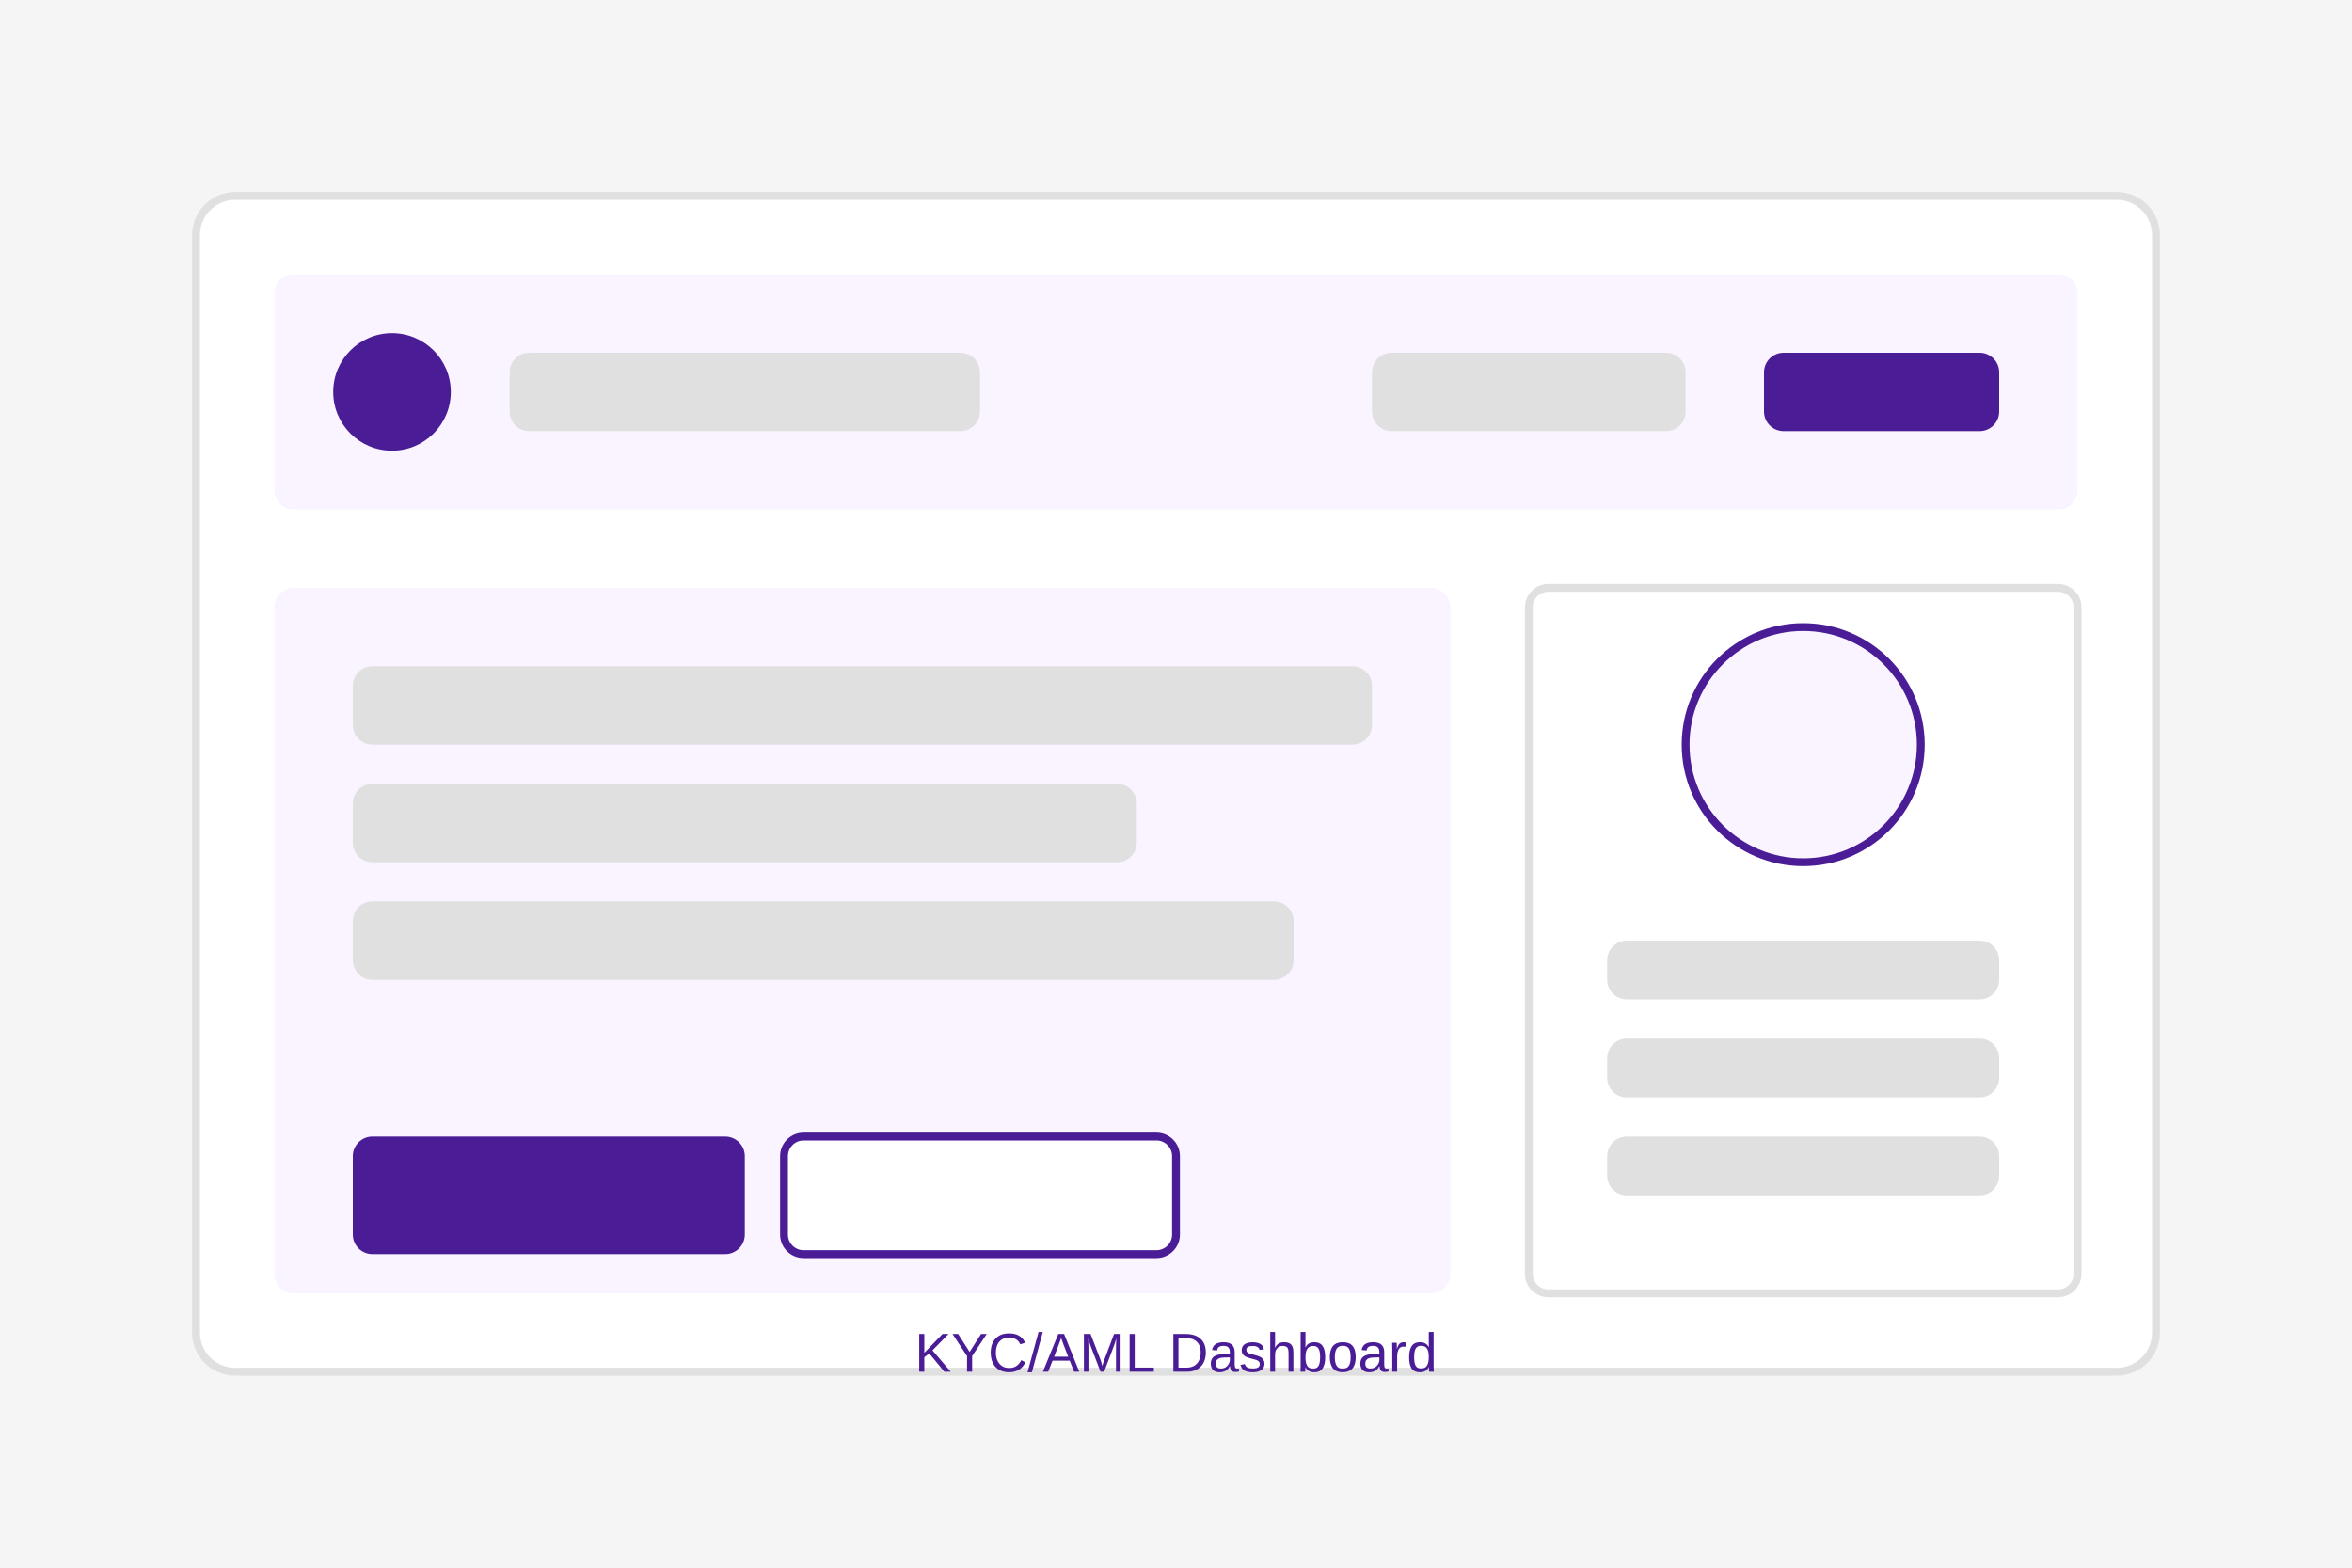
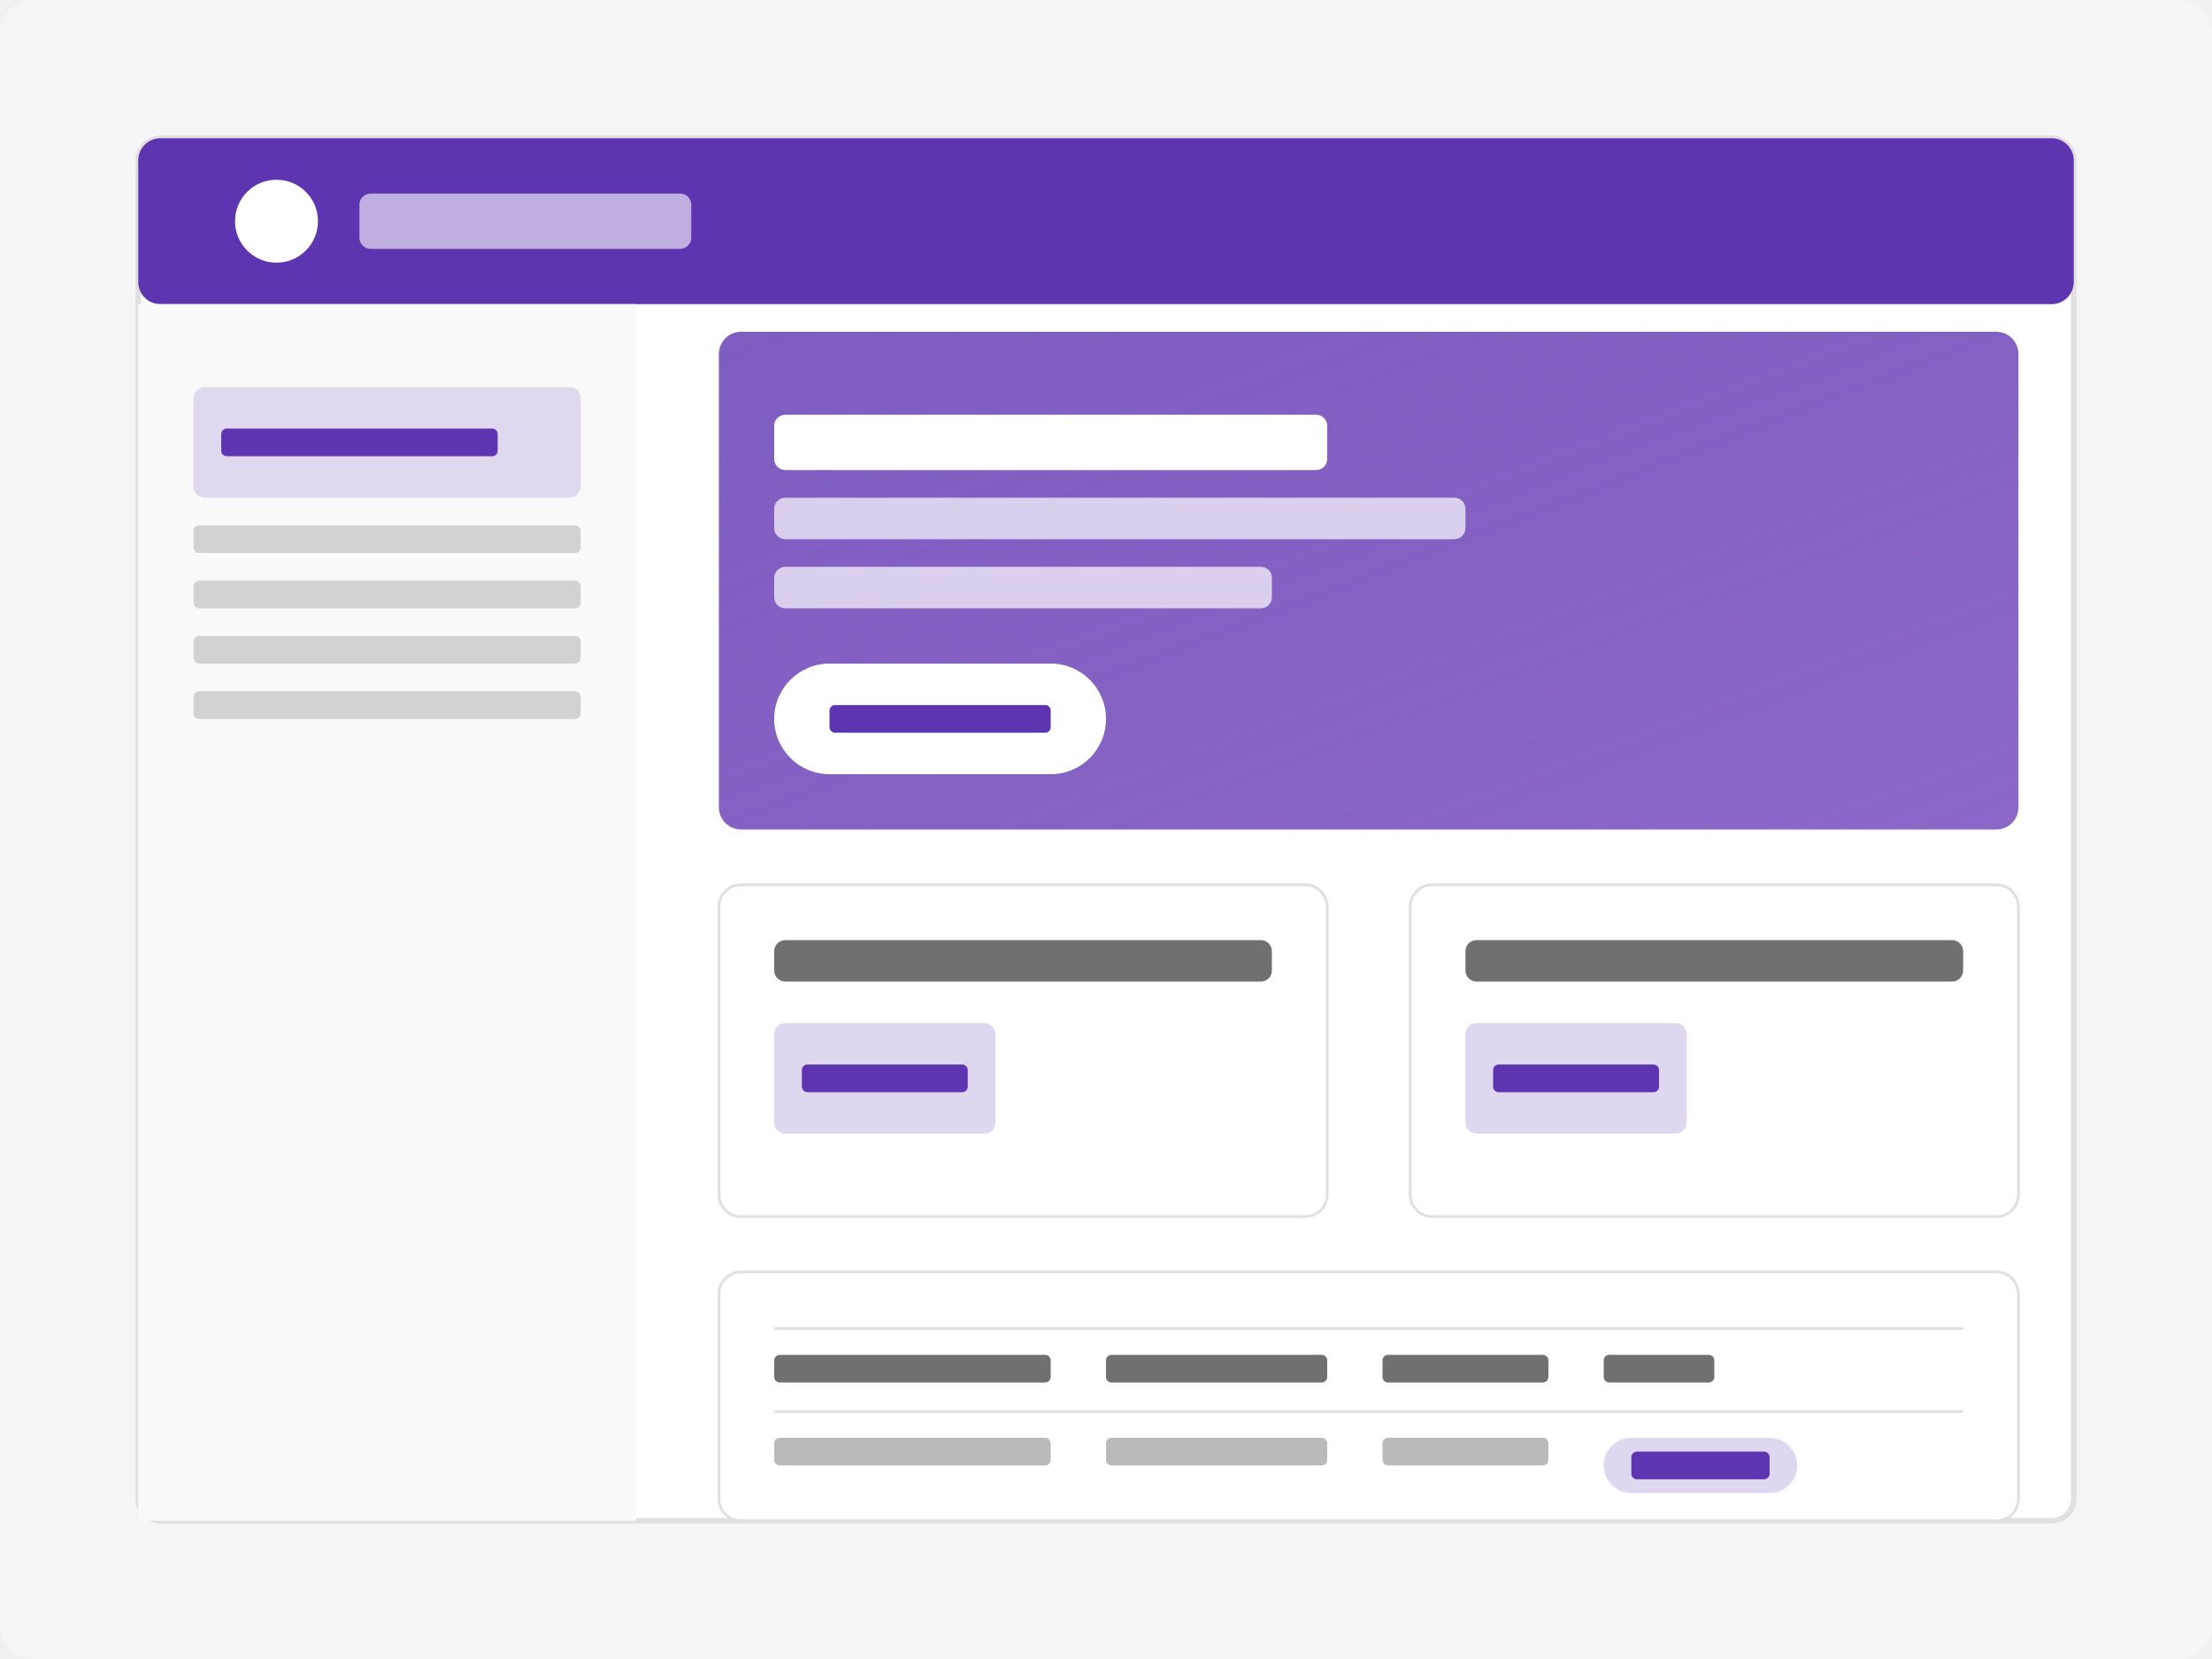
- <svg xmlns="http://www.w3.org/2000/svg" width="600" height="400" viewBox="0 0 600 400" fill="none">
-   <rect width="600" height="400" fill="#F5F5F5" />
-   <rect x="50" y="50" width="500" height="300" rx="10" fill="white" stroke="#E0E0E0" stroke-width="2" />
-   <rect x="70" y="70" width="460" height="60" rx="5" fill="#F9F4FF" />
-   <circle cx="100" cy="100" r="15" fill="#4A1D96" />
-   <rect x="130" y="90" width="120" height="20" rx="5" fill="#E0E0E0" />
-   <rect x="350" y="90" width="80" height="20" rx="5" fill="#E0E0E0" />
-   <rect x="450" y="90" width="60" height="20" rx="5" fill="#4A1D96" />
-   <rect x="70" y="150" width="300" height="180" rx="5" fill="#F9F4FF" />
-   <rect x="90" y="170" width="260" height="20" rx="5" fill="#E0E0E0" />
-   <rect x="90" y="200" width="200" height="20" rx="5" fill="#E0E0E0" />
-   <rect x="90" y="230" width="240" height="20" rx="5" fill="#E0E0E0" />
-   <rect x="90" y="290" width="100" height="30" rx="5" fill="#4A1D96" />
-   <rect x="200" y="290" width="100" height="30" rx="5" stroke="#4A1D96" stroke-width="2" fill="white" />
-   <rect x="390" y="150" width="140" height="180" rx="5" fill="white" stroke="#E0E0E0" stroke-width="2" />
-   <circle cx="460" cy="190" r="30" fill="#F9F4FF" stroke="#4A1D96" stroke-width="2" />
-   <rect x="410" y="240" width="100" height="15" rx="5" fill="#E0E0E0" />
-   <rect x="410" y="265" width="100" height="15" rx="5" fill="#E0E0E0" />
-   <rect x="410" y="290" width="100" height="15" rx="5" fill="#E0E0E0" />
-   <text x="300" y="350" font-family="Arial" font-size="14" text-anchor="middle" fill="#4A1D96">KYC/AML Dashboard</text>
+ <svg xmlns="http://www.w3.org/2000/svg" width="800" height="600" viewBox="0 0 800 600">
+   <defs>
+     <linearGradient id="grad1" x1="0%" y1="0%" x2="100%" y2="100%">
+       <stop offset="0%" style="stop-color:#5e35b1;stop-opacity:0.8" />
+       <stop offset="100%" style="stop-color:#7e57c2;stop-opacity:0.9" />
+     </linearGradient>
+   </defs>
+   <rect width="800" height="600" fill="#f5f5f5" rx="12" ry="12" />
+   <rect x="50" y="50" width="700" height="500" rx="8" ry="8" fill="#ffffff" stroke="#e0e0e0" stroke-width="2" />
+   <rect x="50" y="50" width="700" height="60" rx="8" ry="8" fill="#5e35b1" />
+   <circle cx="100" cy="80" r="15" fill="#ffffff" />
+   <rect x="130" y="70" width="120" height="20" rx="4" ry="4" fill="#ffffff" opacity="0.6" />
+   <rect x="50" y="110" width="180" height="440" fill="#f9f9f9" />
+   <rect x="70" y="140" width="140" height="40" rx="4" ry="4" fill="#7e57c2" opacity="0.2" />
+   <rect x="80" y="155" width="100" height="10" rx="2" ry="2" fill="#5e35b1" />
+   <rect x="70" y="190" width="140" height="10" rx="2" ry="2" fill="#757575" opacity="0.3" />
+   <rect x="70" y="210" width="140" height="10" rx="2" ry="2" fill="#757575" opacity="0.3" />
+   <rect x="70" y="230" width="140" height="10" rx="2" ry="2" fill="#757575" opacity="0.3" />
+   <rect x="70" y="250" width="140" height="10" rx="2" ry="2" fill="#757575" opacity="0.3" />
+   <rect x="260" y="120" width="470" height="180" rx="8" ry="8" fill="url(#grad1)" />
+   <rect x="280" y="150" width="200" height="20" rx="4" ry="4" fill="#ffffff" />
+   <rect x="280" y="180" width="250" height="15" rx="4" ry="4" fill="#ffffff" opacity="0.7" />
+   <rect x="280" y="205" width="180" height="15" rx="4" ry="4" fill="#ffffff" opacity="0.7" />
+   <rect x="280" y="240" width="120" height="40" rx="20" ry="20" fill="#ffffff" />
+   <rect x="300" y="255" width="80" height="10" rx="2" ry="2" fill="#5e35b1" />
+   <rect x="260" y="320" width="220" height="120" rx="8" ry="8" fill="#ffffff" stroke="#e0e0e0" stroke-width="1" />
+   <rect x="280" y="340" width="180" height="15" rx="4" ry="4" fill="#333333" opacity="0.7" />
+   <rect x="280" y="370" width="80" height="40" rx="4" ry="4" fill="#5e35b1" opacity="0.2" />
+   <rect x="290" y="385" width="60" height="10" rx="2" ry="2" fill="#5e35b1" />
+   <rect x="510" y="320" width="220" height="120" rx="8" ry="8" fill="#ffffff" stroke="#e0e0e0" stroke-width="1" />
+   <rect x="530" y="340" width="180" height="15" rx="4" ry="4" fill="#333333" opacity="0.7" />
+   <rect x="530" y="370" width="80" height="40" rx="4" ry="4" fill="#5e35b1" opacity="0.2" />
+   <rect x="540" y="385" width="60" height="10" rx="2" ry="2" fill="#5e35b1" />
+   <rect x="260" y="460" width="470" height="90" rx="8" ry="8" fill="#ffffff" stroke="#e0e0e0" stroke-width="1" />
+   <rect x="280" y="480" width="430" height="1" fill="#e0e0e0" />
+   <rect x="280" y="510" width="430" height="1" fill="#e0e0e0" />
+   <rect x="280" y="490" width="100" height="10" rx="2" ry="2" fill="#333333" opacity="0.7" />
+   <rect x="400" y="490" width="80" height="10" rx="2" ry="2" fill="#333333" opacity="0.7" />
+   <rect x="500" y="490" width="60" height="10" rx="2" ry="2" fill="#333333" opacity="0.7" />
+   <rect x="580" y="490" width="40" height="10" rx="2" ry="2" fill="#333333" opacity="0.7" />
+   <rect x="280" y="520" width="100" height="10" rx="2" ry="2" fill="#757575" opacity="0.5" />
+   <rect x="400" y="520" width="80" height="10" rx="2" ry="2" fill="#757575" opacity="0.5" />
+   <rect x="500" y="520" width="60" height="10" rx="2" ry="2" fill="#757575" opacity="0.5" />
+   <rect x="580" y="520" width="70" height="20" rx="10" ry="10" fill="#5e35b1" opacity="0.2" />
+   <rect x="590" y="525" width="50" height="10" rx="2" ry="2" fill="#5e35b1" />
</svg>
